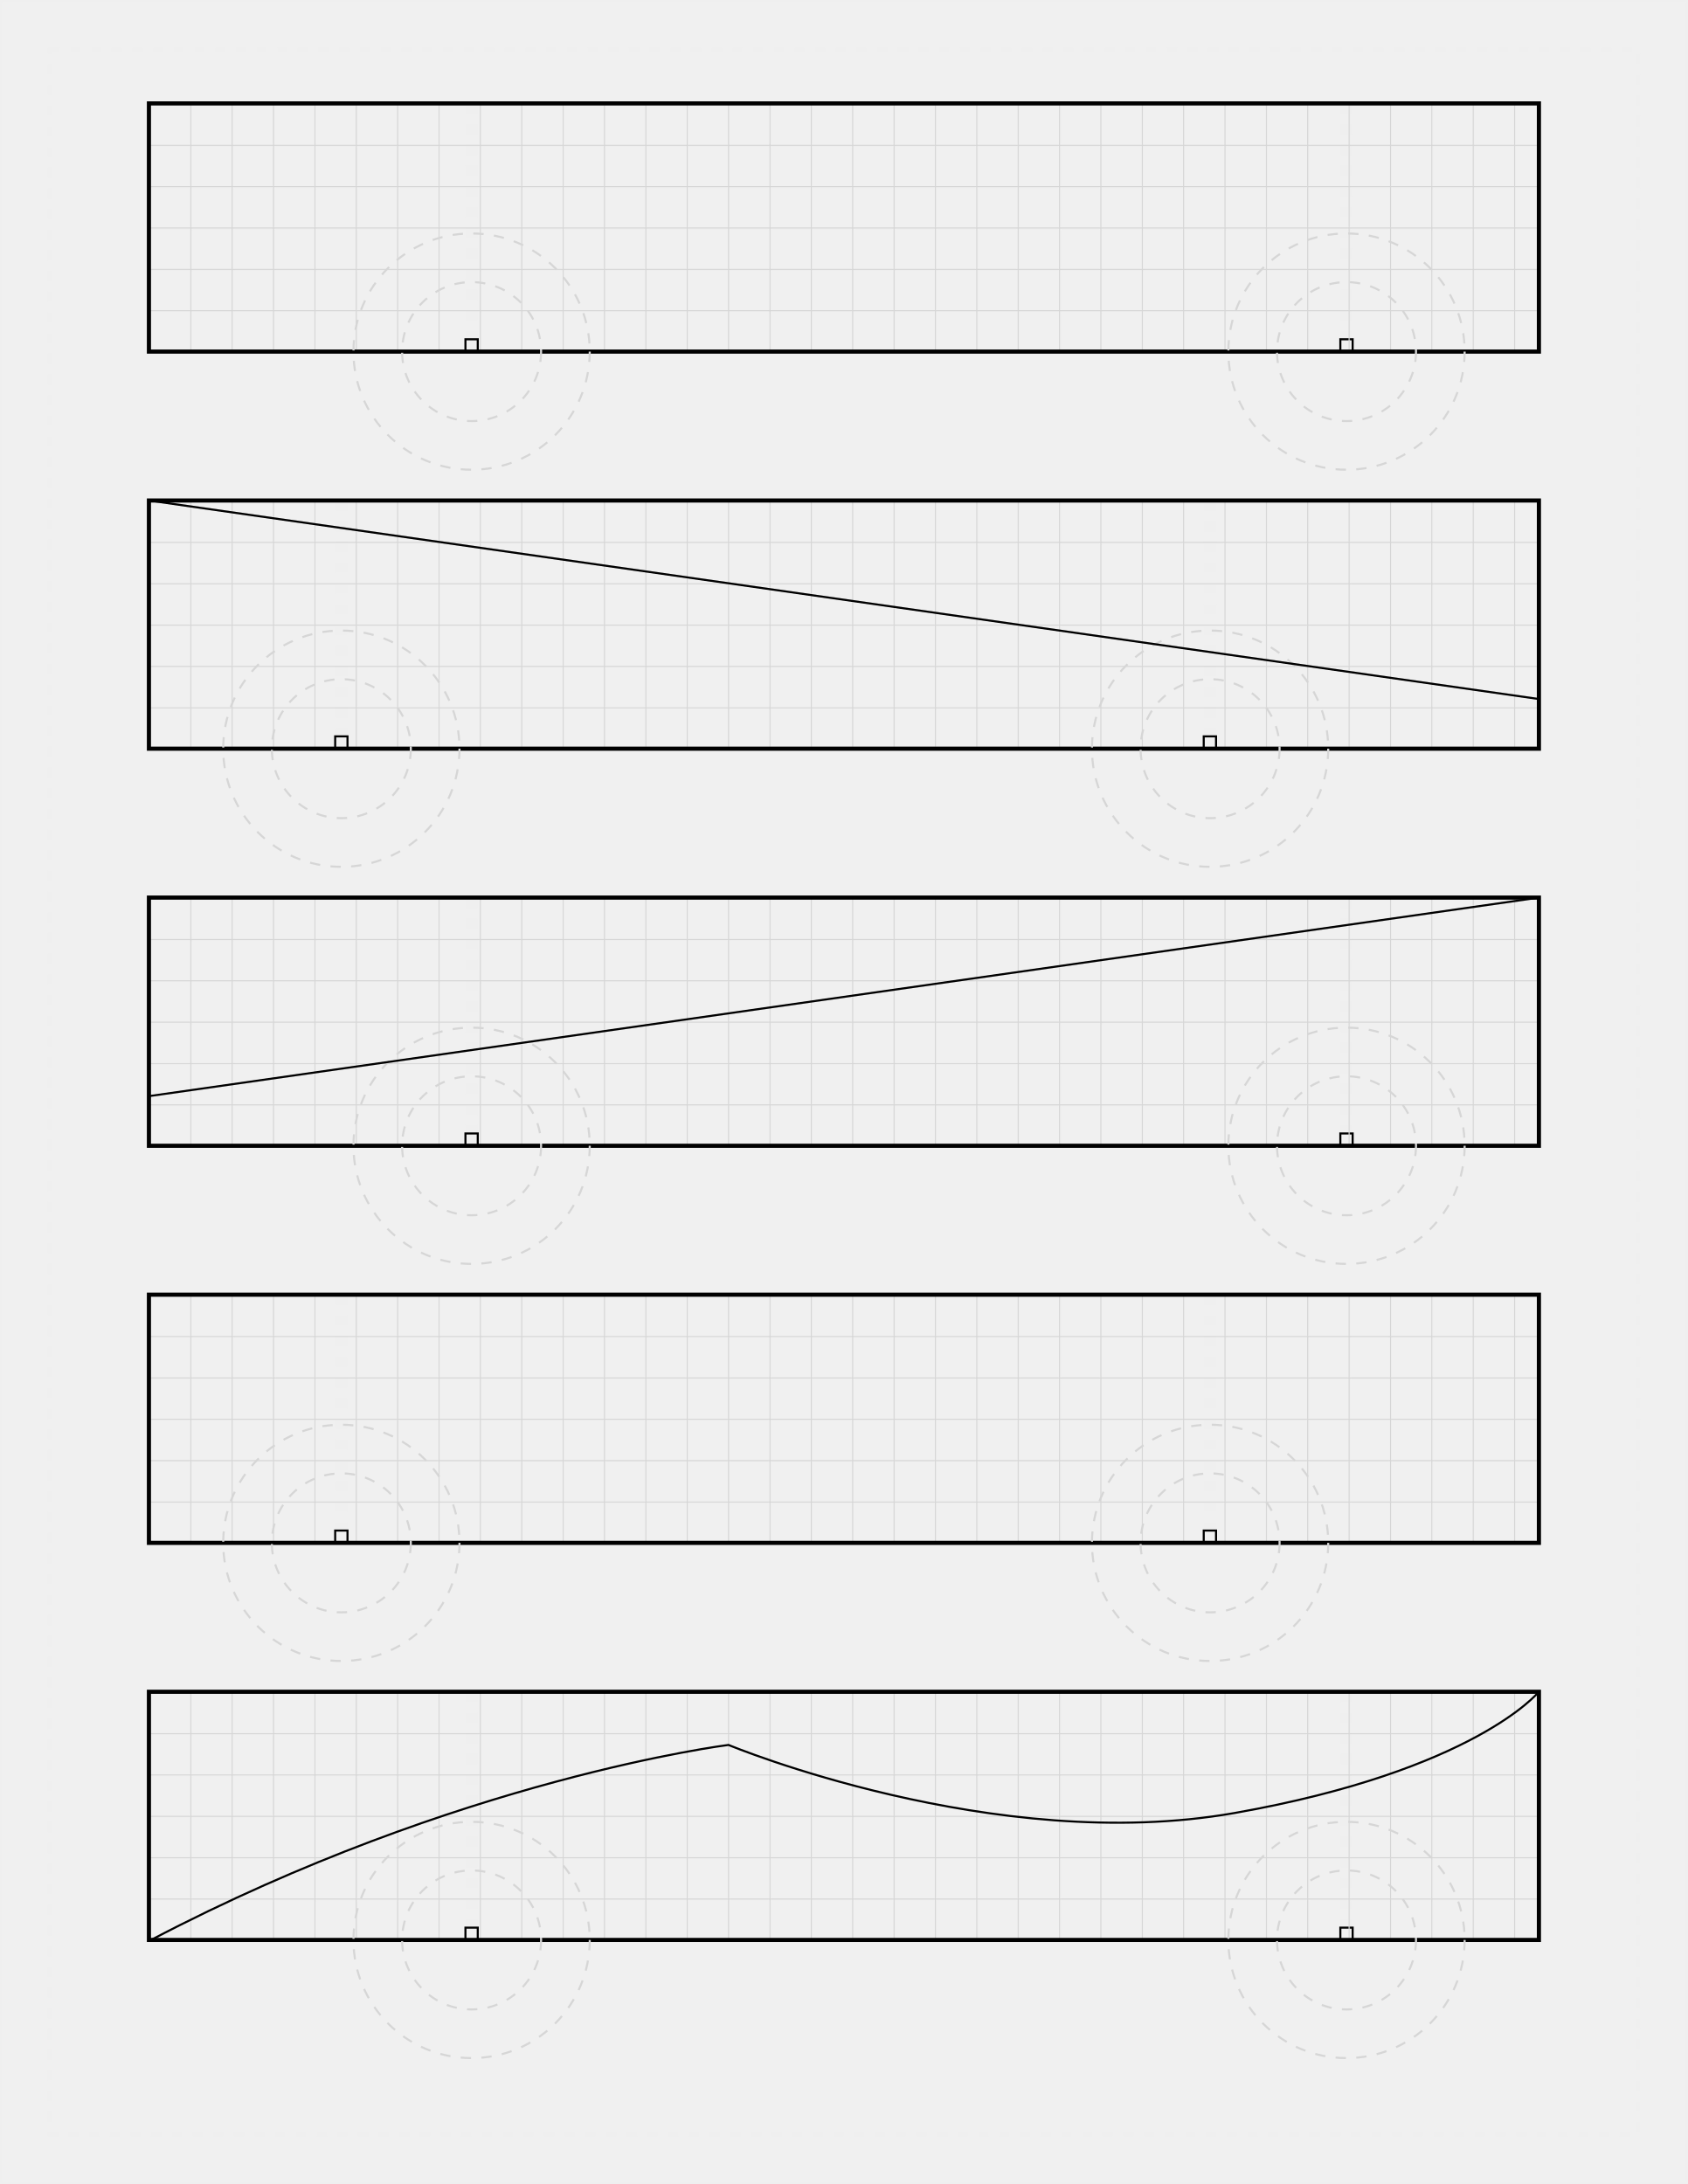
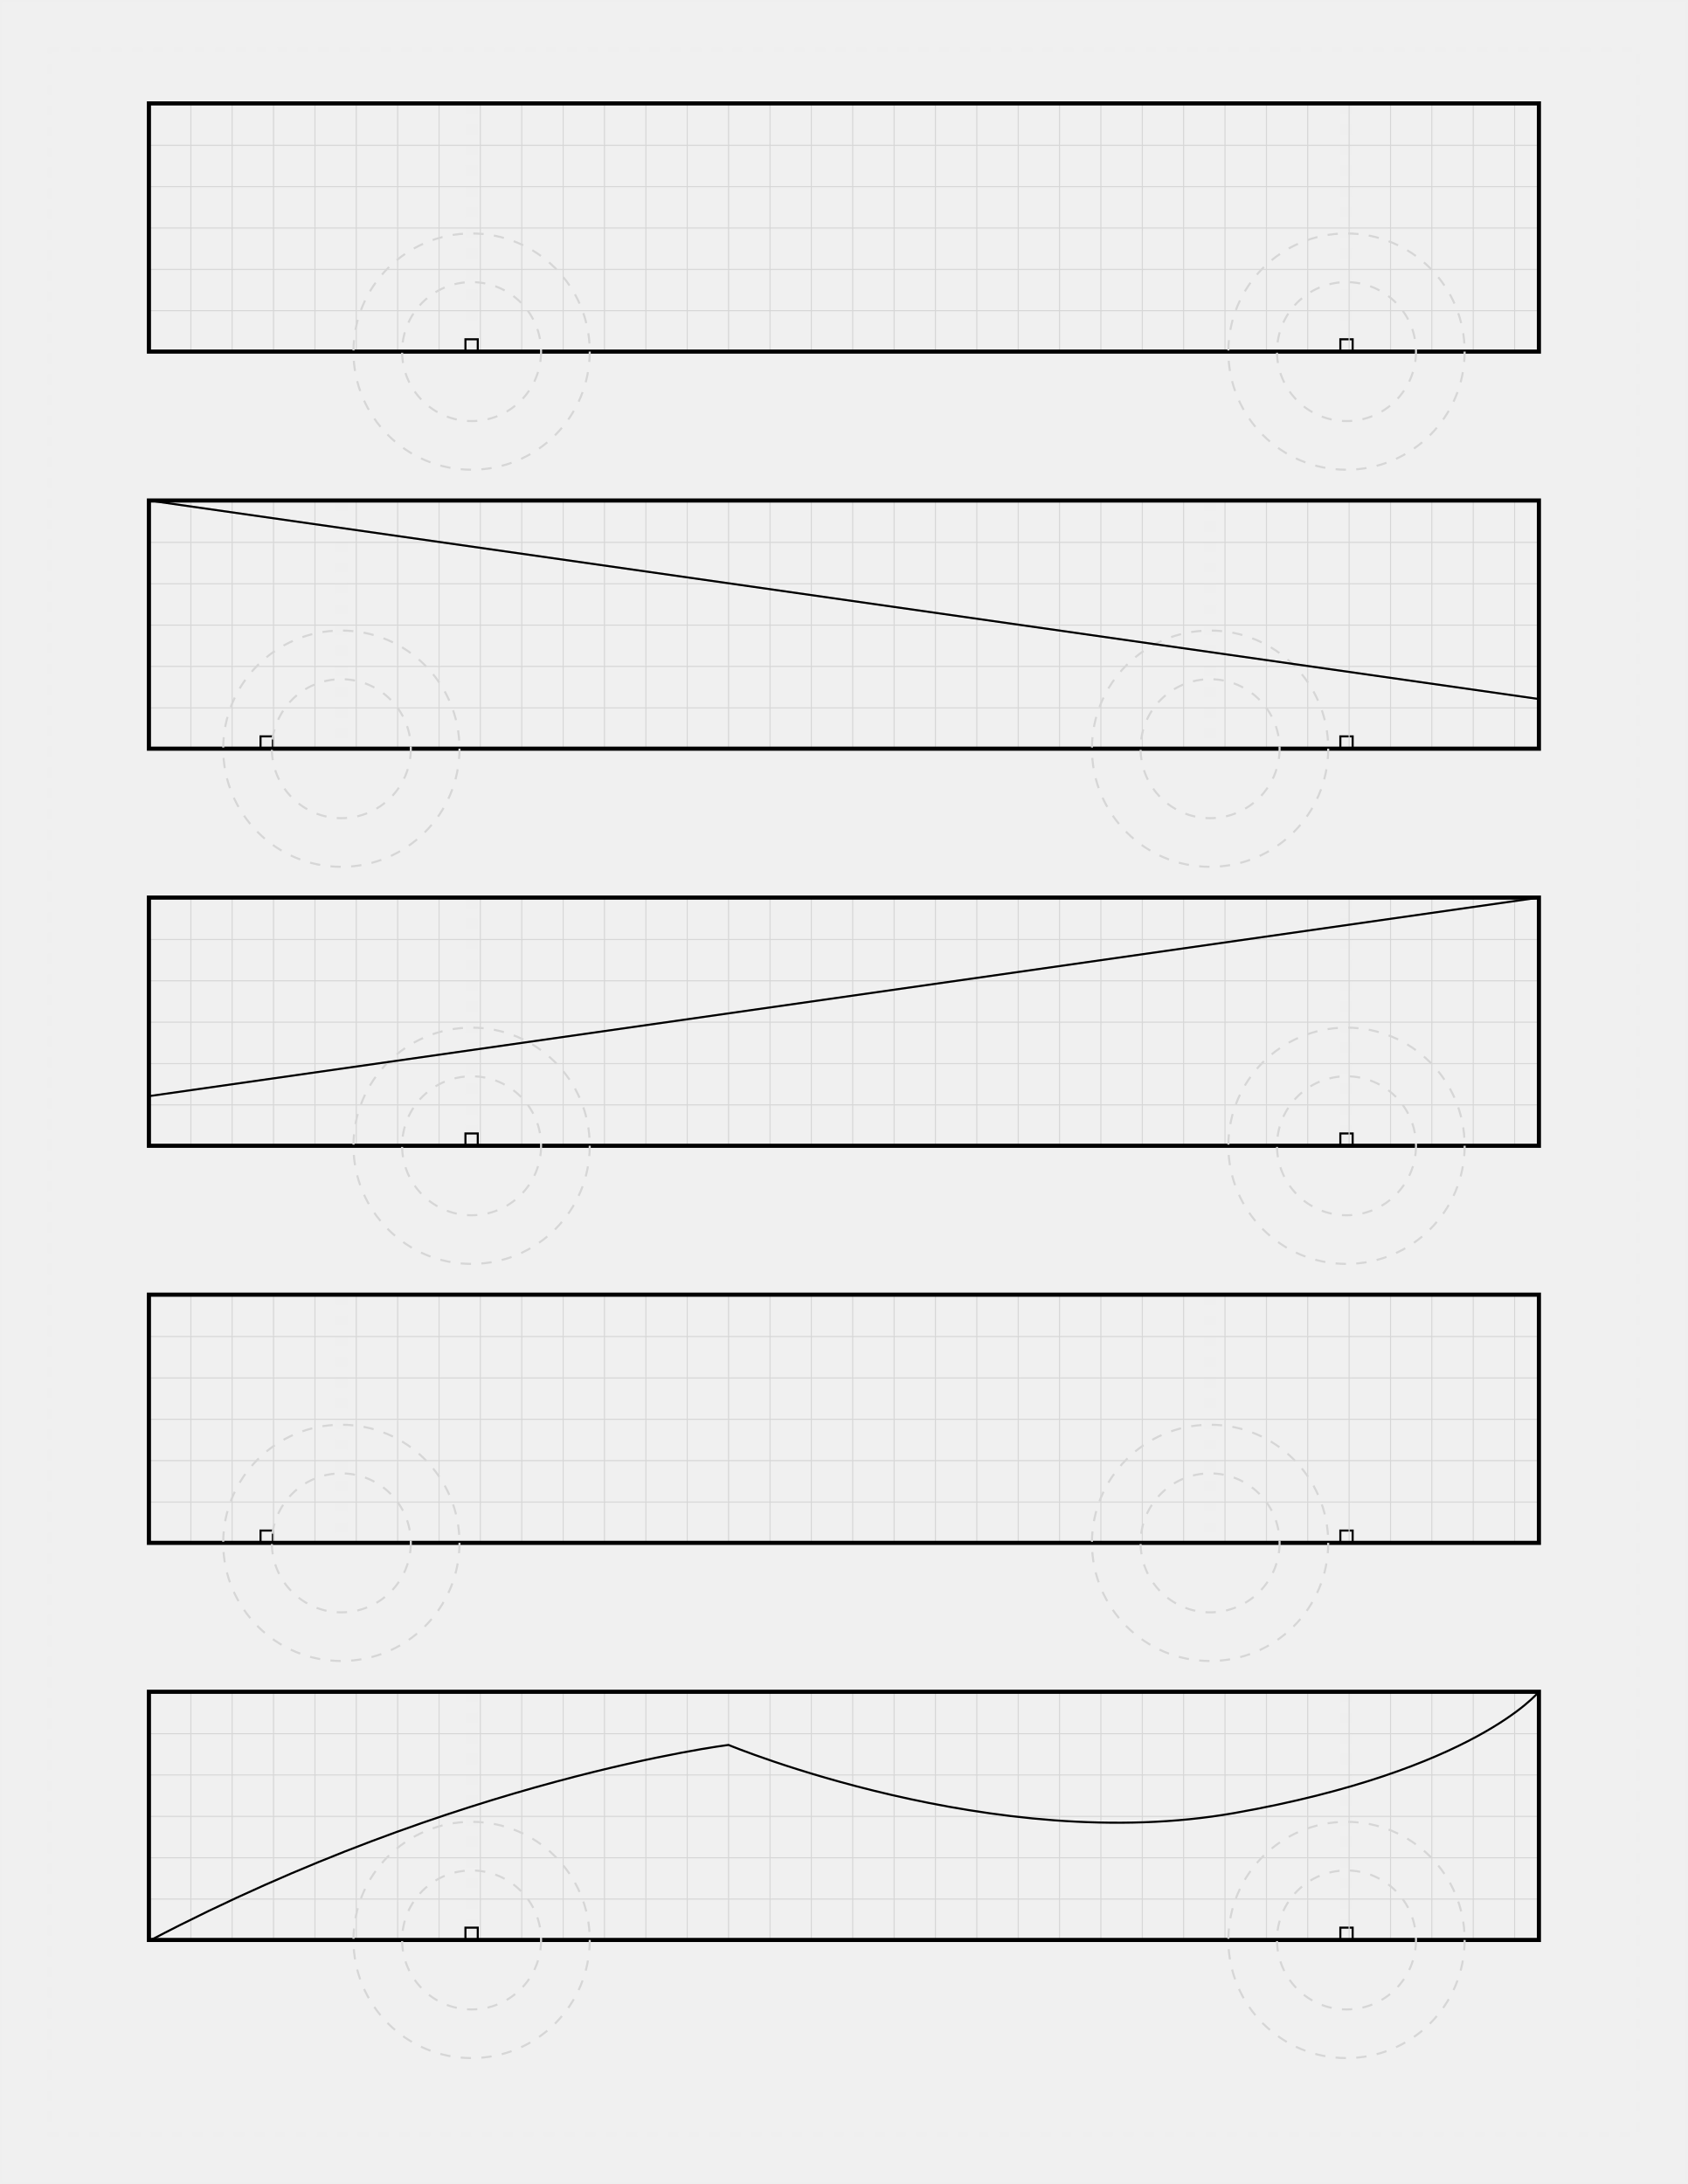
<svg xmlns="http://www.w3.org/2000/svg" width="8.5in" height="11in" viewBox="0 0 8.5in 11in">
  <defs>
    <path id="profile-raceCar1" style="stroke:#000000;stroke-opacity:1;fill:none;" d="M 1.006,119.998 C 150.101,41.852 280.195,25.706 280.195,25.706 c 0,0 128.53,53.468 244.721,32.904 C 641.106,38.045 671.953,0.016 671.953,0.016" />
    <line id="profile-wedge" x1="0" y1="1in" x2="7in" y2="0" stroke="black" />
    <line id="profile-wedge-reverse" x1="0" y1="0" x2="7in" y2="1in" stroke="black" />
    <g id="blocktemplate">
      <pattern id="grid" x="0" y="0" width="20" height="20" patternUnits="userSpaceOnUse">
        <rect width="22" height="22" stroke="#d6d6d6" fill="white" fill-opacity="0" stroke-width="1" />
      </pattern>
      <rect width="7in" height="1.25in" stroke-width="2" stroke="black" style="fill:url(#grid);" />
    </g>
    <g id="blocktemplate-frontright">
      <line x1="0.969in" y1="0" x2="0.969in" y2="1.25in" stroke="#efefef" stroke-dasharray="5 5" stroke-width="0.062in" />
      <line x1="5.344in" y1="0" x2="5.344in" y2="1.25in" stroke="#efefef" stroke-dasharray="5 5" stroke-width="0.062in" />
-       <rect width=".062in" height=".062in" y="1.188in" x="0.938in" stroke="black" fill="white" fill-opacity="0" />
-       <rect width=".062in" height=".062in" y="1.188in" x="5.312in" stroke="black" fill="white" fill-opacity="0" />
+       <rect width=".062in" height=".062in" y="1.188in" x="0.562in" stroke="black" fill="white" fill-opacity="0" />
+       <rect width=".062in" height=".062in" y="1.188in" x="6in" stroke="black" fill="white" fill-opacity="0" />
      <use href="#blocktemplate" />
    </g>
    <g id="blocktemplate-frontright-wheels">
      <use href="#blocktemplate-frontright" />
      <circle cx="0.969in" cy="1.25in" r="0.595in" fill="none" stroke="#d6d6d6" stroke-dasharray="5 5" />
      <circle cx="0.969in" cy="1.25in" r="0.35in" fill="none" stroke="#d6d6d6" stroke-dasharray="5 5" />
      <circle cx="5.344in" cy="1.25in" r="0.595in" fill="none" stroke="#d6d6d6" stroke-dasharray="5 5" />
      <circle cx="5.344in" cy="1.25in" r="0.35in" fill="none" stroke="#d6d6d6" stroke-dasharray="5 5" />
    </g>
    <g id="blocktemplate-frontleft">
      <line x1="1.625in" y1="0" x2="1.625in" y2="1.25in" stroke="#efefef" stroke-dasharray="5 5" stroke-width="0.062in" />
      <line x1="6.031in" y1="0" x2="6.031in" y2="1.25in" stroke="#efefef" stroke-dasharray="5 5" stroke-width="0.062in" />
      <rect width=".062in" height=".062in" y="1.188in" x="1.594in" stroke="black" fill="white" fill-opacity="0" />
      <rect width=".062in" height=".062in" y="1.188in" x="6in" stroke="black" fill="white" fill-opacity="0" />
      <use href="#blocktemplate" />
    </g>
    <g id="blocktemplate-frontleft-wheels">
      <use href="#blocktemplate-frontleft" />
      <circle cx="1.625in" cy="1.25in" r="0.595in" fill="none" stroke="#d6d6d6" stroke-dasharray="5 5" />
      <circle cx="1.625in" cy="1.25in" r="0.35in" fill="none" stroke="#d6d6d6" stroke-dasharray="5 5" />
      <circle cx="6.031in" cy="1.25in" r="0.595in" fill="none" stroke="#d6d6d6" stroke-dasharray="5 5" />
      <circle cx="6.031in" cy="1.25in" r="0.35in" fill="none" stroke="#d6d6d6" stroke-dasharray="5 5" />
    </g>
  </defs>
  <rect width="8.5in" height="11in" stroke-width="2" stroke="#efefef" fill="white" fill-opacity="0" />
  <rect width="8in" height="10.5in" stroke-width="2" stroke="#efefef" fill="white" fill-opacity="0" transform="translate(24,24)" stroke-dasharray="5 5" />
  <g transform="translate(72,50)">
    <use href="#blocktemplate-frontleft-wheels" />
    <g transform="translate(0, 192)">
      <use href="#blocktemplate-frontright-wheels" />
      <use href="#profile-wedge-reverse" />
    </g>
    <g transform="translate(0, 384)">
      <use href="#blocktemplate-frontleft-wheels" />
      <use href="#profile-wedge" />
    </g>
    <g transform="translate(0, 576)">
      <use href="#blocktemplate-frontright-wheels" />
    </g>
    <g transform="translate(0, 768)">
      <use href="#blocktemplate-frontleft-wheels" />
      <use href="#profile-raceCar1" />
    </g>
  </g>
</svg>
